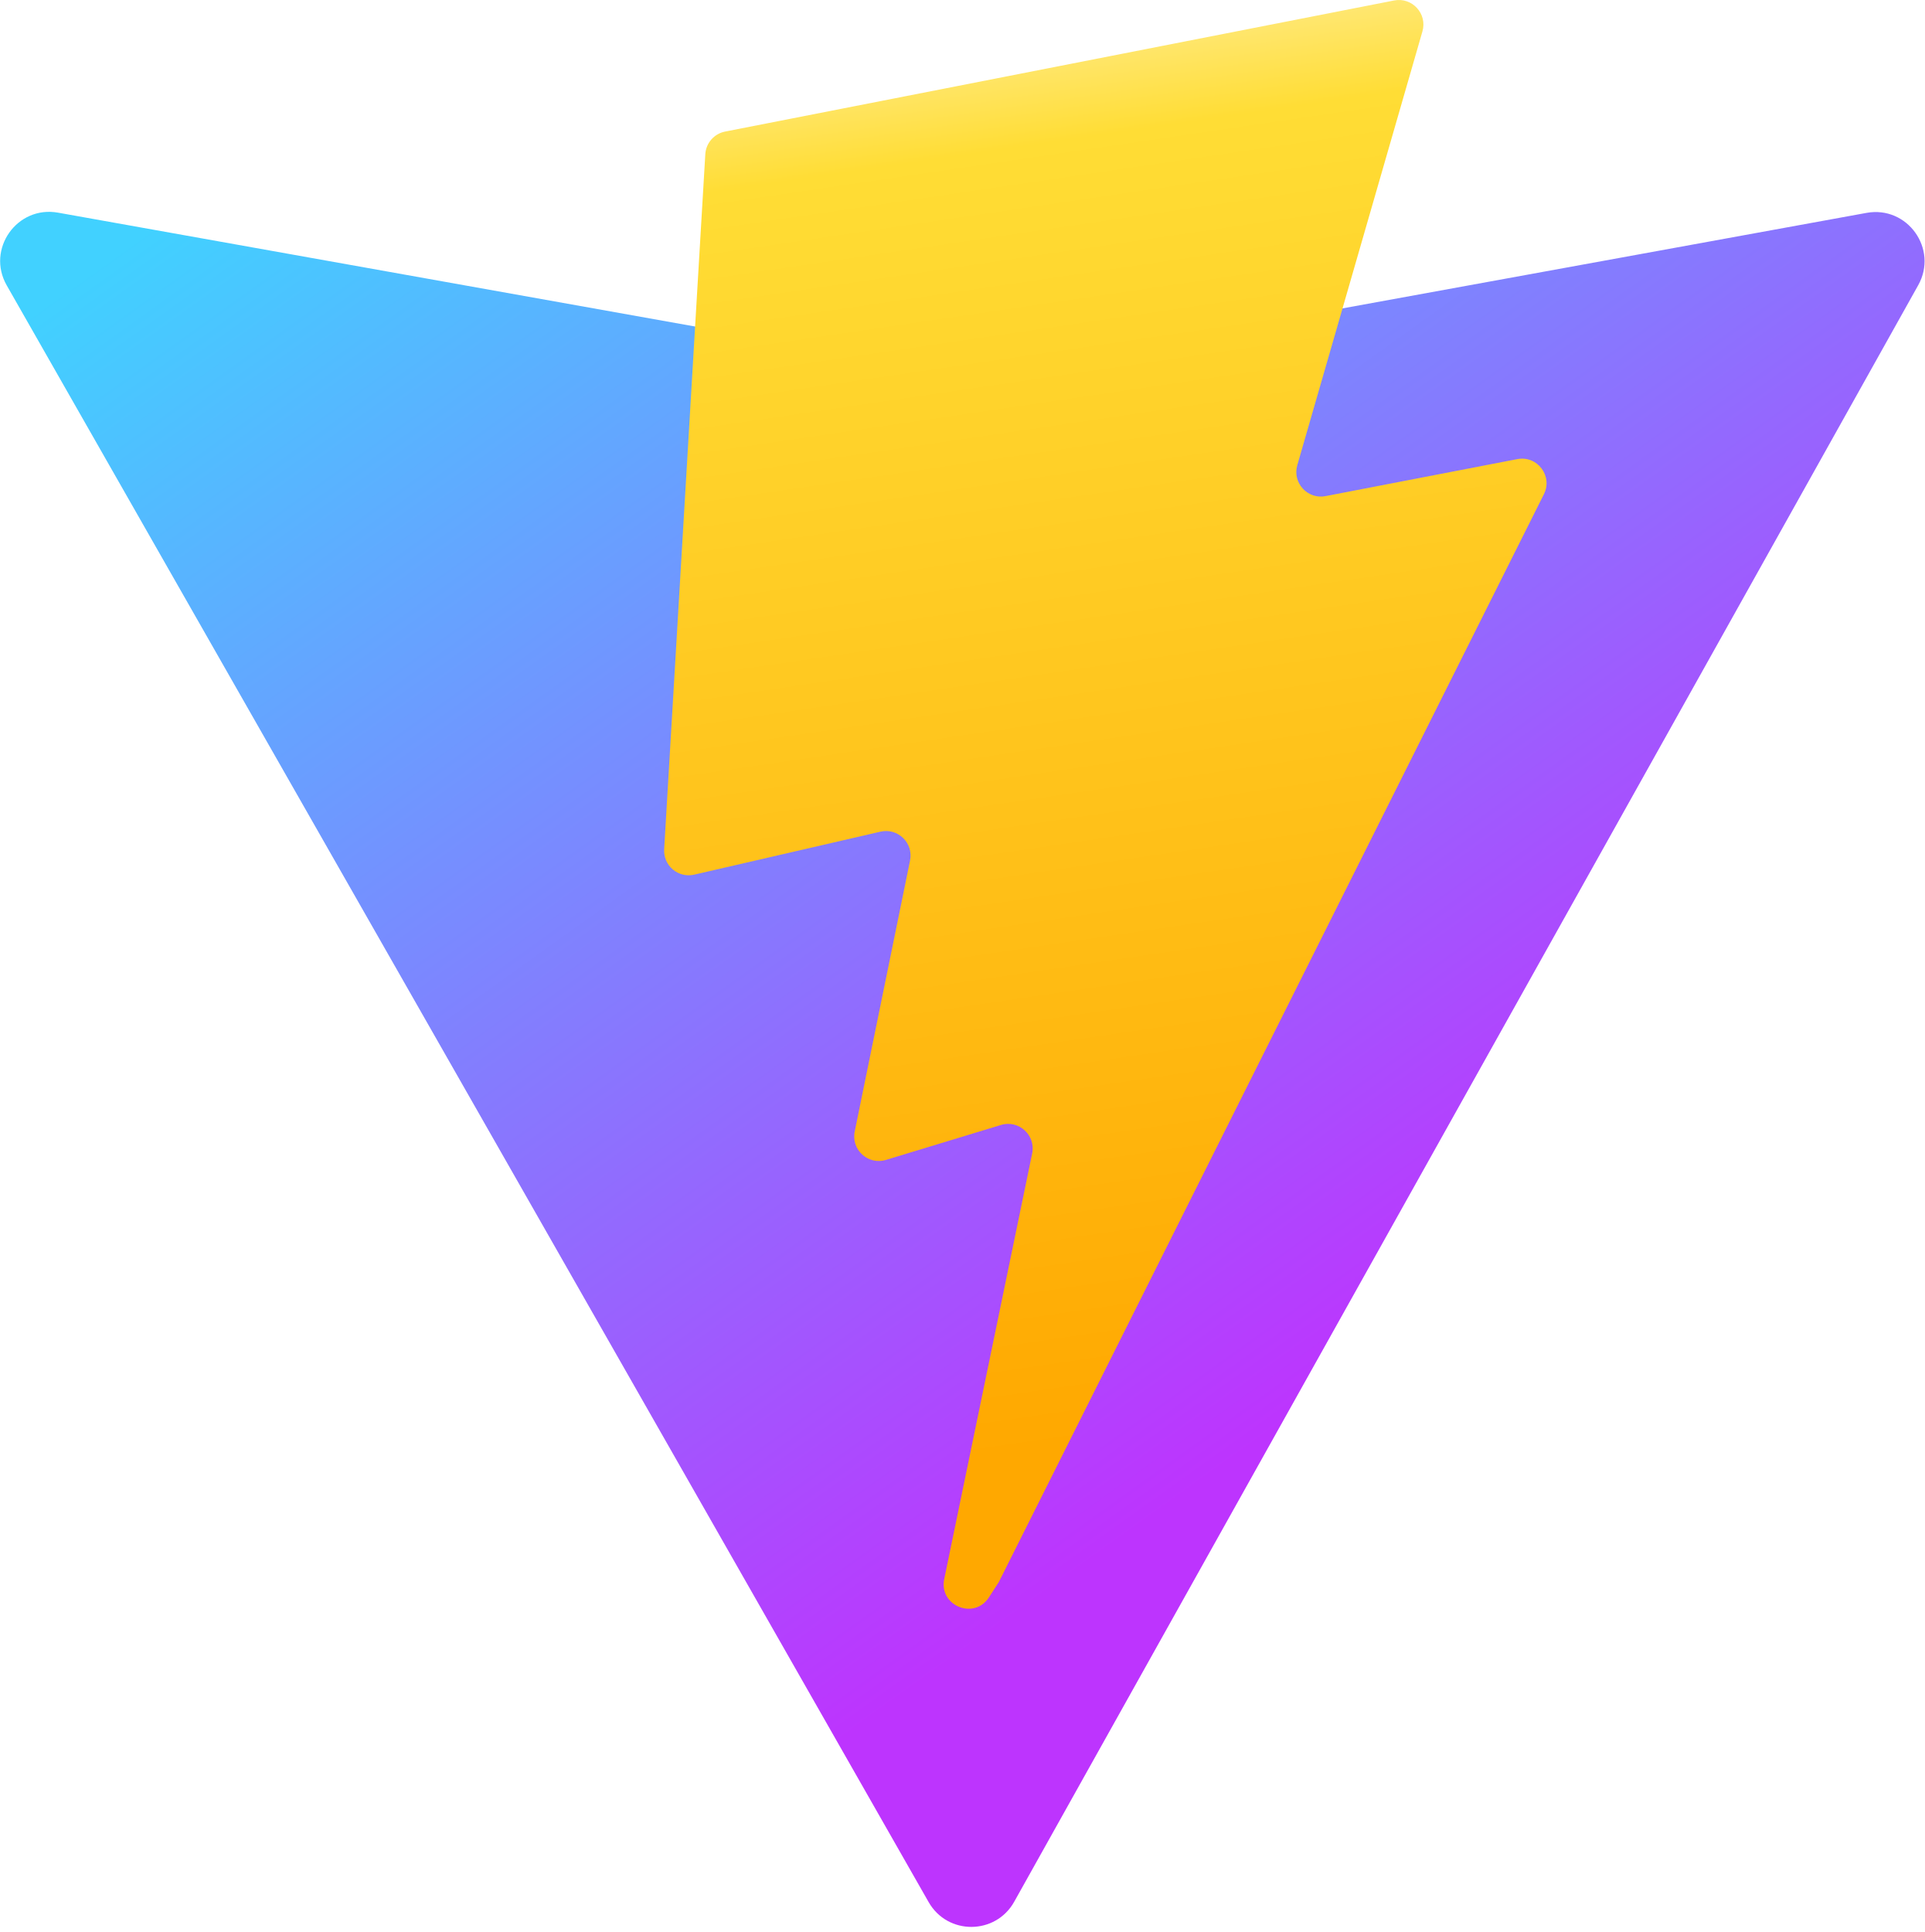
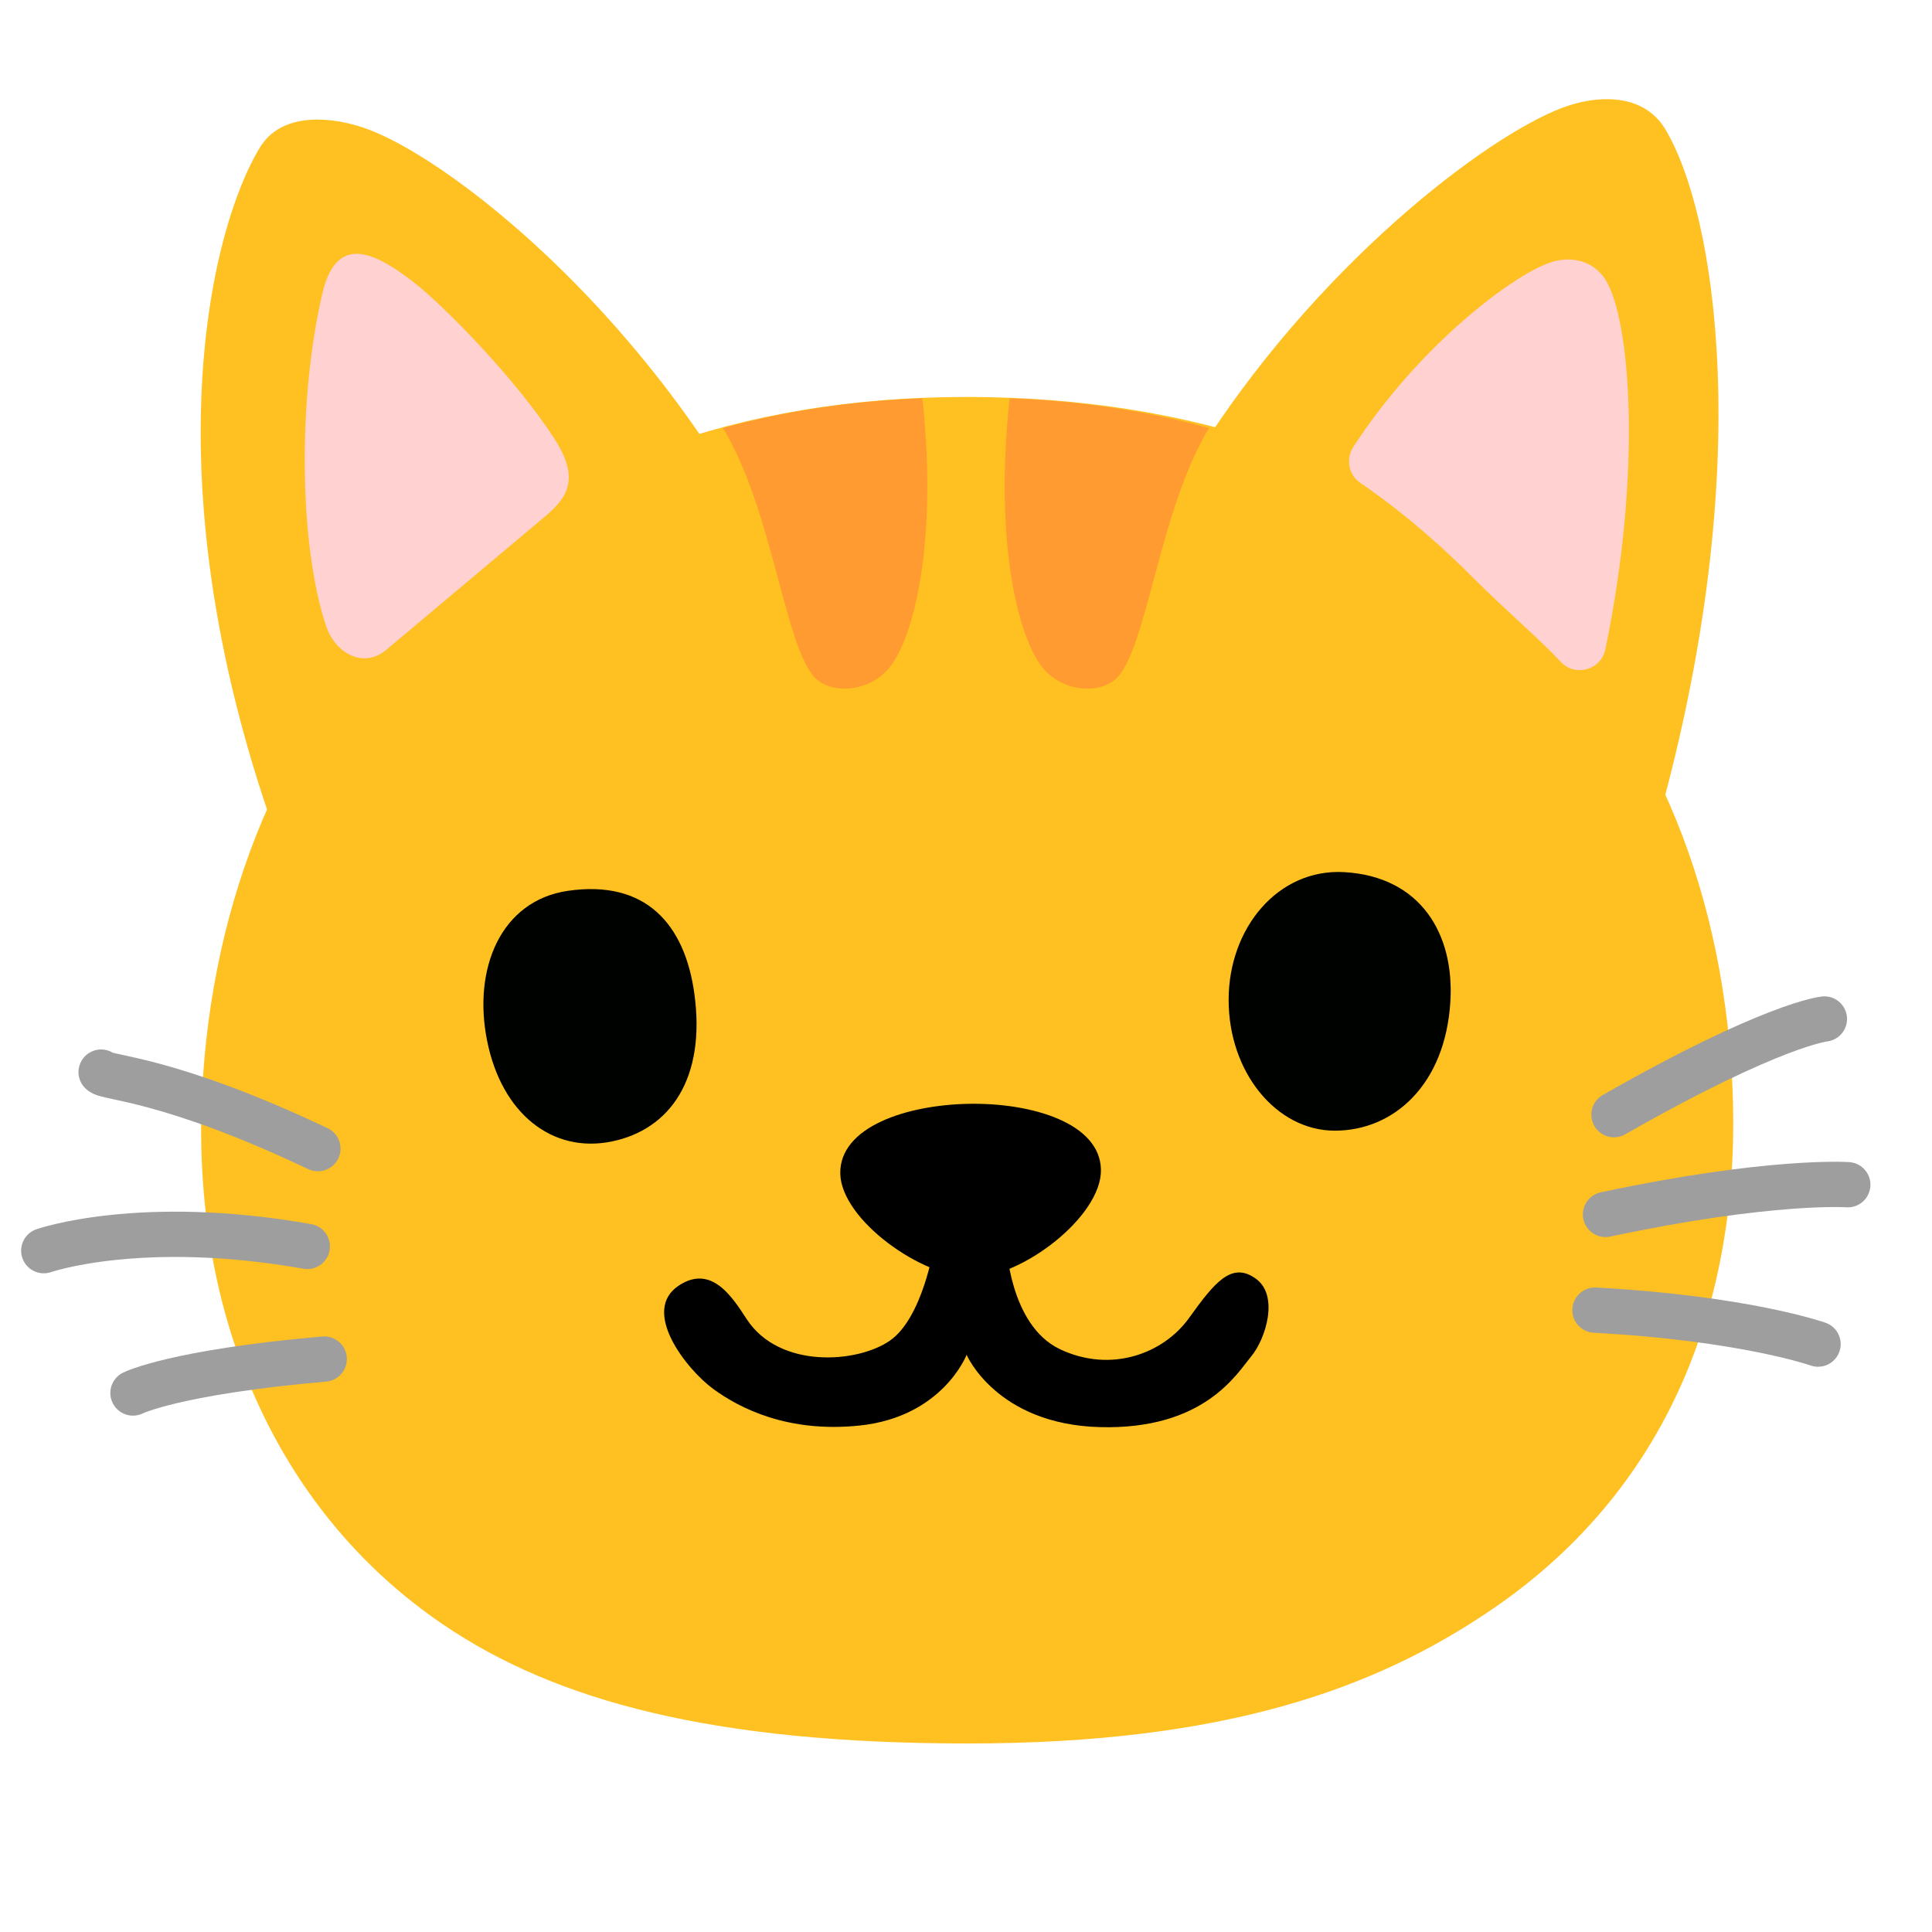
- <svg xmlns="http://www.w3.org/2000/svg" aria-hidden="true" role="img" class="iconify iconify--logos" width="31.88" height="32" preserveAspectRatio="xMidYMid meet" viewBox="0 0 256 257">
-   <defs>
-     <linearGradient id="IconifyId1813088fe1fbc01fb466" x1="-.828%" x2="57.636%" y1="7.652%" y2="78.411%">
-       <stop offset="0%" stop-color="#41D1FF" />
-       <stop offset="100%" stop-color="#BD34FE" />
-     </linearGradient>
-     <linearGradient id="IconifyId1813088fe1fbc01fb467" x1="43.376%" x2="50.316%" y1="2.242%" y2="89.03%">
-       <stop offset="0%" stop-color="#FFEA83" />
-       <stop offset="8.333%" stop-color="#FFDD35" />
-       <stop offset="100%" stop-color="#FFA800" />
-     </linearGradient>
-   </defs>
-   <path fill="url(#IconifyId1813088fe1fbc01fb466)" d="M255.153 37.938L134.897 252.976c-2.483 4.44-8.862 4.466-11.382.048L.875 37.958c-2.746-4.814 1.371-10.646 6.827-9.67l120.385 21.517a6.537 6.537 0 0 0 2.322-.004l117.867-21.483c5.438-.991 9.574 4.796 6.877 9.62Z" />
-   <path fill="url(#IconifyId1813088fe1fbc01fb467)" d="M185.432.063L96.44 17.501a3.268 3.268 0 0 0-2.634 3.014l-5.474 92.456a3.268 3.268 0 0 0 3.997 3.378l24.777-5.718c2.318-.535 4.413 1.507 3.936 3.838l-7.361 36.047c-.495 2.426 1.782 4.5 4.151 3.78l15.304-4.649c2.372-.72 4.652 1.36 4.15 3.788l-11.698 56.621c-.732 3.542 3.979 5.473 5.943 2.437l1.313-2.028l72.516-144.72c1.215-2.423-.88-5.186-3.54-4.672l-25.505 4.922c-2.396.462-4.435-1.77-3.759-4.114l16.646-57.705c.677-2.35-1.37-4.583-3.769-4.113Z" />
+ <svg xmlns="http://www.w3.org/2000/svg" width="800px" height="800px" viewBox="0 0 128 128" aria-hidden="true" role="img" class="iconify iconify--noto" preserveAspectRatio="xMidYMid meet">
+   <path d="M114.67 70.19C112.71 44.22 94.44 26.3 64 26.3S15.25 45.33 13.45 71.31c-1.05 15.14 4.58 28.63 15.91 36.32c7.46 5.07 17.88 7.88 34.77 7.88c17.18 0 27.03-3.71 34.49-8.73c12.43-8.35 17.18-21.67 16.05-36.59z" fill="#ffc022">
+ 
+ </path>
+   <path d="M53.72 42.6C46.3 23.4 30.1 10.34 23.87 8.39c-2.35-.74-5.3-.81-6.63 1.35c-3.36 5.45-7.66 22.95 1.85 47.78L53.72 42.6z" fill="#ffc022">
+ 
+ </path>
+   <path d="M36.12 34.21c1.54-1.29 2.29-2.55.6-5.16c-2.62-4.05-7.33-8.78-9.16-10.23c-3-2.38-5.32-3.18-6.21.65c-1.65 7.08-1.52 16.69.25 21.99c.62 1.87 2.54 2.86 4.02 1.57l10.5-8.82z" fill="#ffd1d1">
+ 
+ </path>
+   <path d="M54.12 45.02c1.13.96 3.42.82 4.75-.72c1.61-1.87 3.29-8.17 2.24-17.91c-4.67.17-9.09.84-13.21 1.97c3.33 5.46 4.13 14.88 6.22 16.66z" fill="#ff9b31">
+ 
+ </path>
+   <path d="M73.88 45.02c-1.13.96-3.42.82-4.75-.72c-1.61-1.87-3.29-8.17-2.24-17.91c4.67.17 9.09.84 13.21 1.97c-3.33 5.46-4.13 14.88-6.22 16.66z" fill="#ff9b31">
+ 
+ </path>
+   <path d="M79.9 29.22c8.08-12.41 19.38-20.75 24.07-22.24c2.32-.74 5.02-.62 6.34 1.55c3.32 5.45 6.13 22.24-.42 45.75L85.96 42.74L79.9 29.22z" fill="#ffc022">
+ 
+ </path>
+   <path d="M97.55 38.23c2.43 2.43 4.41 4.06 5.84 5.61c.95 1.03 2.69.56 2.97-.82c2.45-11.8 1.67-21.86 0-24.5c-.8-1.26-2.29-1.59-3.65-1.13c-2.44.81-8.66 5.45-13.05 12.22c-.51.79-.32 1.85.46 2.38c1.58 1.07 4.34 3.14 7.43 6.24z" fill="#ffd1d1">
+ 
+ </path>
+   <path d="M55.67 77.75c-.05-3.08 4.37-4.55 8.54-4.62c4.18-.07 8.68 1.29 8.73 4.37c.05 3.08-5.22 7.13-8.54 7.13c-3.31 0-8.67-3.81-8.73-6.88z" fill="#000000">
+ 
+ </path>
+   <g fill="none" stroke="#9e9e9e" stroke-width="3" stroke-linecap="round" stroke-miterlimit="10">
+     <path d="M6.7 71.03c.34.41 4.41.35 14.36 5.07">
+ 
+ </path>
+     <path d="M2.9 82.86s6.42-2.24 17.46-.28">
+ 
+ </path>
+     <path d="M8.81 92.29s2.74-1.38 12.67-2.25">
+ 
+ </path>
+     <g>
+       <path d="M120.87 67.51s-3.41.33-13.94 6.34">
+ 
+ </path>
+       <path d="M122.42 78.49s-5.09-.36-16.05 1.97">
+ 
+ </path>
+       <path d="M120.45 89.05s-4.83-1.71-14.78-2.25">
+ 
+ </path>
+     </g>
+   </g>
+   <path d="M96.09 66.37c-.34 5.51-3.76 8.54-7.65 8.54s-7.04-3.88-7.04-8.66s3.28-8.71 7.65-8.47c5.07.29 7.32 4.09 7.04 8.59z" fill="#000200">
+ 
+ </path>
+   <path d="M46 65.81c.78 5.61-1.58 9.03-5.49 9.82c-3.91.79-7.26-1.84-8.23-6.64c-.98-4.81.9-9.32 5.34-9.97c5.15-.75 7.74 2.2 8.38 6.79z" fill="#000200">
+ 
+ </path>
+   <path d="M44.99 85.16c-2.57 1.67.47 5.54 2.25 6.85c1.78 1.31 4.98 2.92 9.67 2.44c5.54-.56 7.13-4.69 7.13-4.69s1.97 4.6 8.82 4.79c6.95.19 9.1-3.57 10.04-4.69c.94-1.13 1.88-4.04.28-5.16c-1.6-1.13-2.72.28-4.41 2.63c-1.69 2.35-5.16 3.66-8.54 2.06s-3.57-7.04-3.57-7.04l-4.79.28s-.75 4.69-2.91 6.19s-7.32 1.88-9.48-1.41c-.95-1.46-2.33-3.66-4.49-2.25z" fill="#000000">
+ 
+ </path>
</svg>
